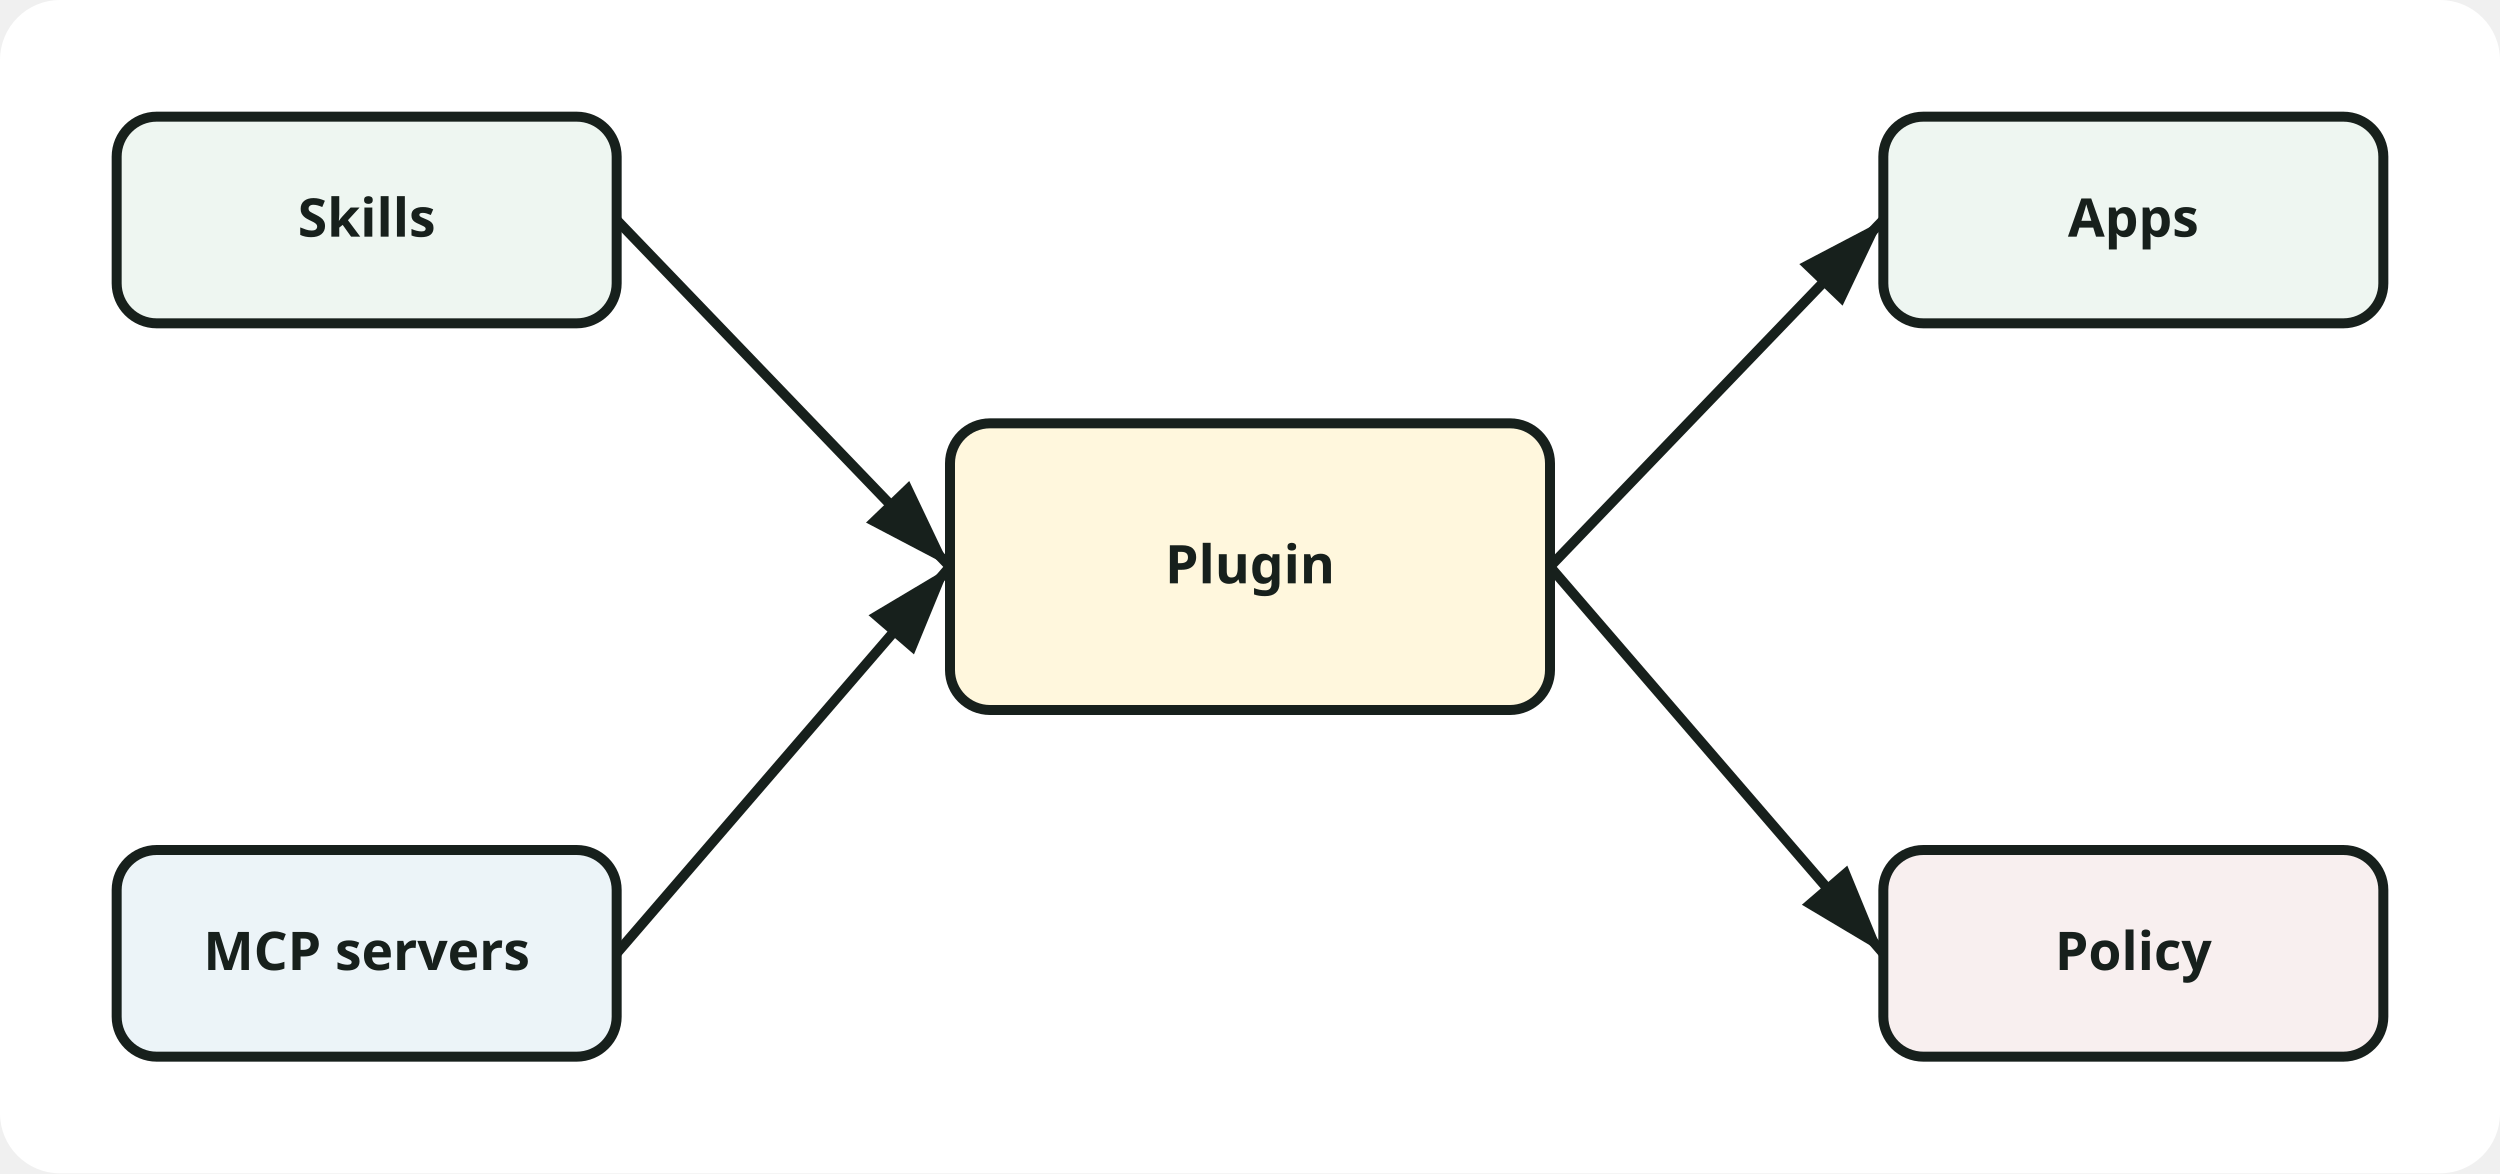
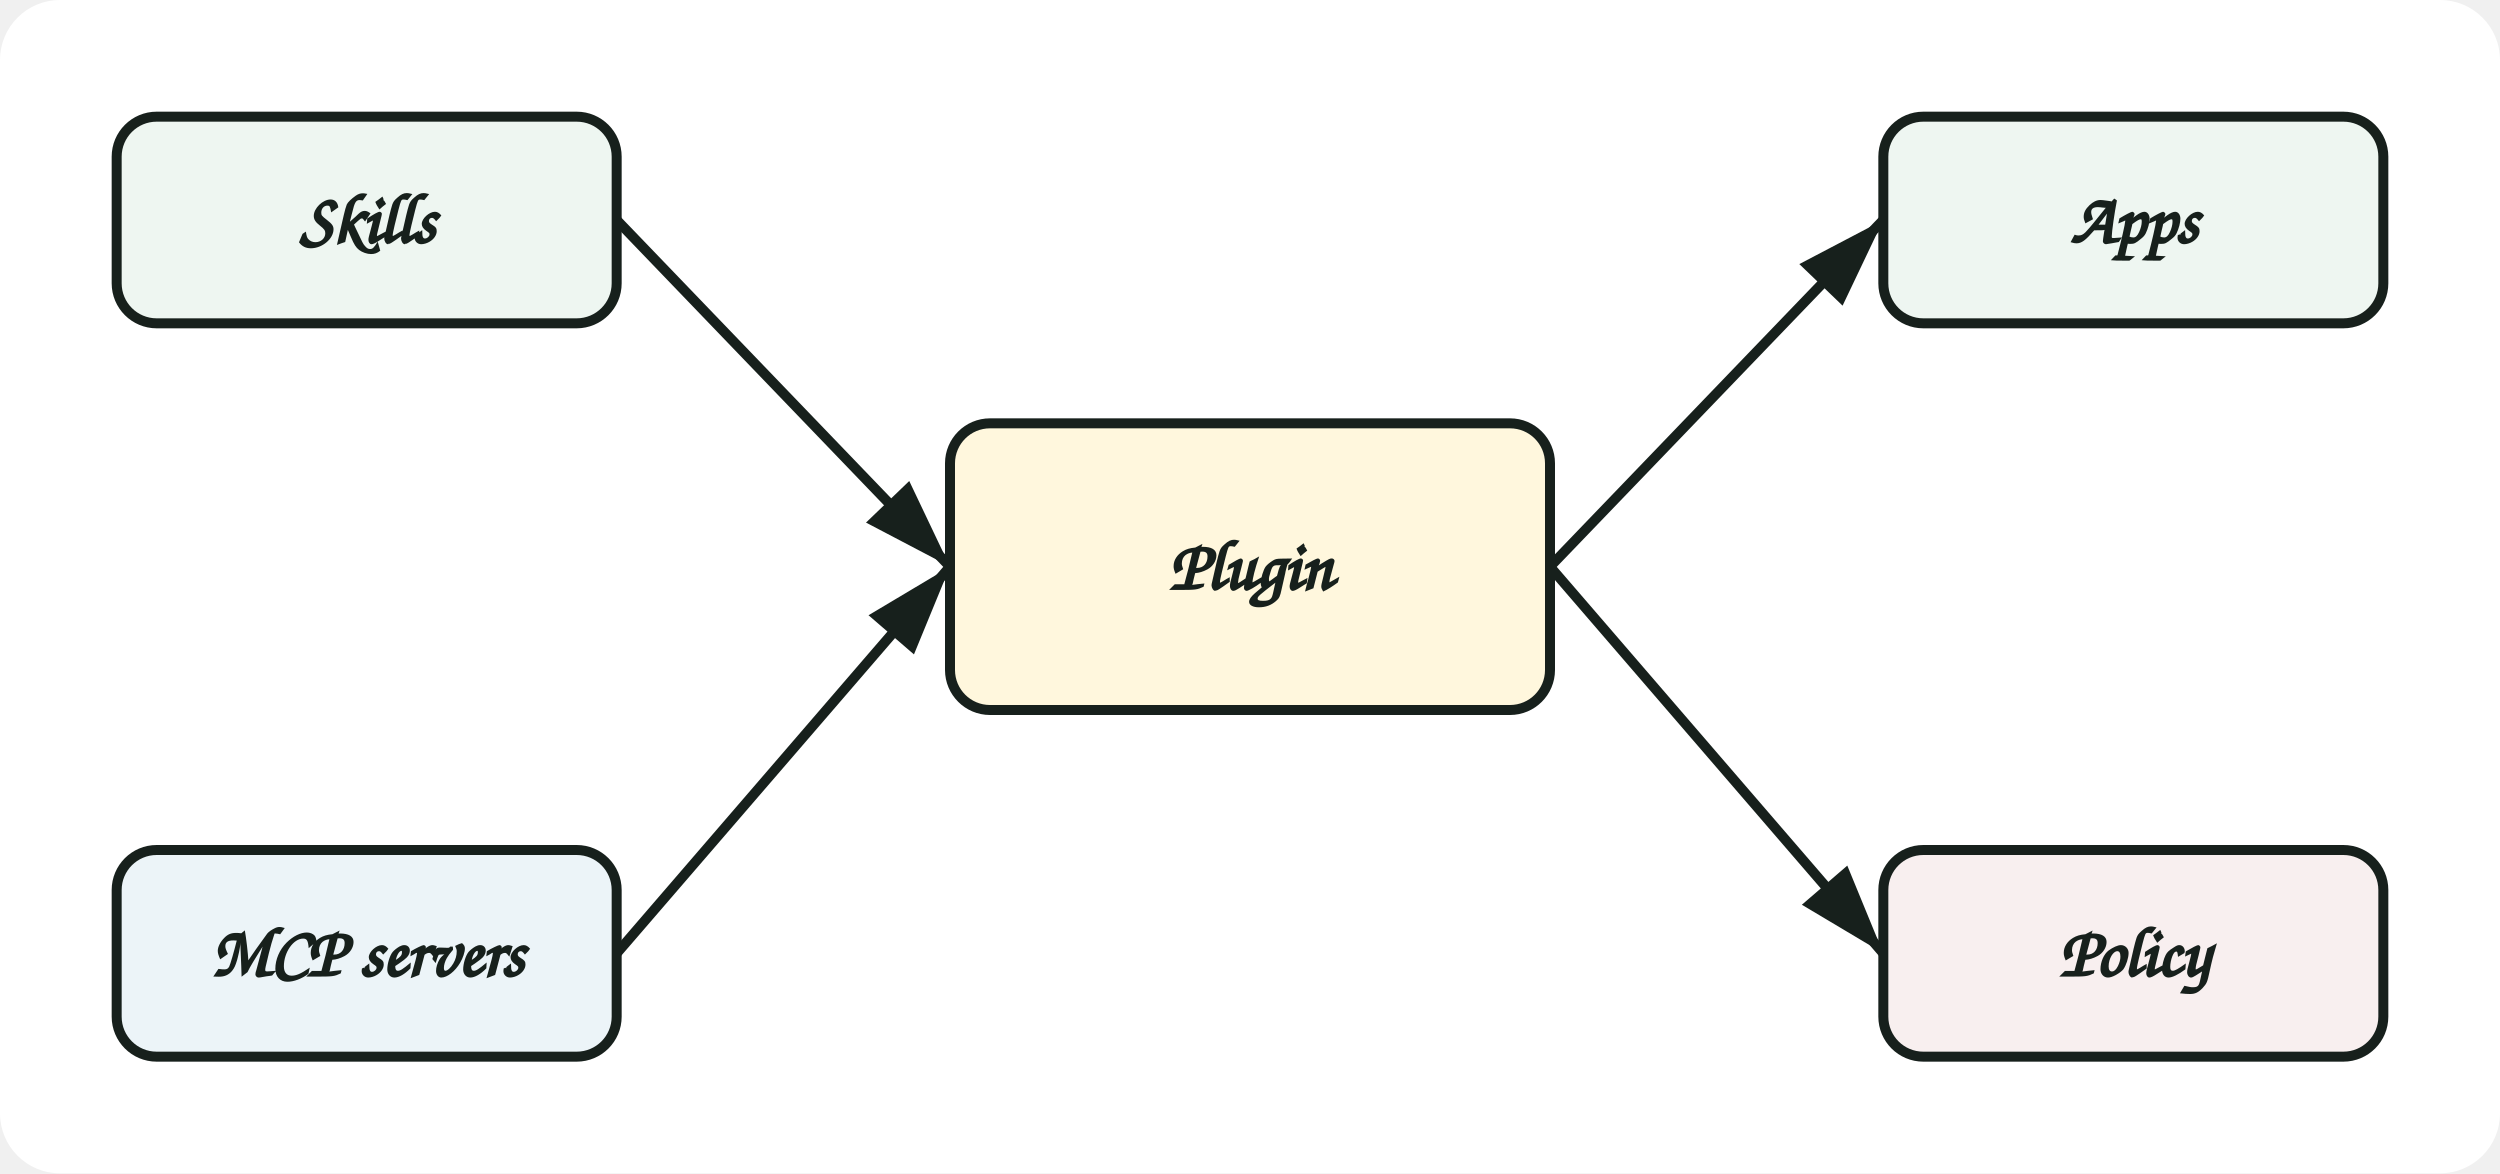
<svg xmlns="http://www.w3.org/2000/svg" viewBox="-35.0 -35.0 750.0 352.0" role="img" aria-labelledby="title">
  <defs>
    <marker id="arrow" markerWidth="10" markerHeight="10" refX="9" refY="3" orient="auto" markerUnits="strokeWidth">
      <path d="M0,0 L0,6 L9,3 z" fill="#17201c" />
    </marker>
  </defs>
  <rect x="-35.0" y="-35.0" width="750.0" height="352.0" rx="18" fill="#ffffff" />
  <line x1="150" y1="31.0" x2="250" y2="135.0" stroke="#17201c" stroke-width="3" stroke-linecap="round" marker-end="url(#arrow)" />
  <line x1="150" y1="251.0" x2="250" y2="135.0" stroke="#17201c" stroke-width="3" stroke-linecap="round" marker-end="url(#arrow)" />
  <line x1="430" y1="135.0" x2="530" y2="31.0" stroke="#17201c" stroke-width="3" stroke-linecap="round" marker-end="url(#arrow)" />
  <line x1="430" y1="135.0" x2="530" y2="251.0" stroke="#17201c" stroke-width="3" stroke-linecap="round" marker-end="url(#arrow)" />
  <rect x="250" y="92" width="180" height="86" rx="12" fill="#fff7dd" stroke="#17201c" stroke-width="3" />
-   <text x="340.0" y="140.0" text-anchor="middle" font-family="Segoe UI, sans-serif" font-weight="700" font-size="16" fill="#17201c">Plugin</text>
+   <text x="340.0" y="142.0" text-anchor="middle" font-family="Segoe Print, Comic Sans MS, Virgil, cursive" font-weight="700" font-size="21" fill="#17201c">Plugin</text>
  <rect x="0" y="0" width="150" height="62" rx="12" fill="#eef6f1" stroke="#17201c" stroke-width="3" />
-   <text x="75.0" y="36.0" text-anchor="middle" font-family="Segoe UI, sans-serif" font-weight="700" font-size="16" fill="#17201c">Skills</text>
+   <text x="75.0" y="38.0" text-anchor="middle" font-family="Segoe Print, Comic Sans MS, Virgil, cursive" font-weight="700" font-size="21" fill="#17201c">Skills</text>
  <rect x="0" y="220" width="150" height="62" rx="12" fill="#ecf4f8" stroke="#17201c" stroke-width="3" />
-   <text x="75.0" y="256.0" text-anchor="middle" font-family="Segoe UI, sans-serif" font-weight="700" font-size="16" fill="#17201c">MCP servers</text>
+   <text x="75.0" y="258.0" text-anchor="middle" font-family="Segoe Print, Comic Sans MS, Virgil, cursive" font-weight="700" font-size="21" fill="#17201c">MCP servers</text>
  <rect x="530" y="0" width="150" height="62" rx="12" fill="#eef6f1" stroke="#17201c" stroke-width="3" />
-   <text x="605.0" y="36.0" text-anchor="middle" font-family="Segoe UI, sans-serif" font-weight="700" font-size="16" fill="#17201c">Apps</text>
+   <text x="605.0" y="38.0" text-anchor="middle" font-family="Segoe Print, Comic Sans MS, Virgil, cursive" font-weight="700" font-size="21" fill="#17201c">Apps</text>
  <rect x="530" y="220" width="150" height="62" rx="12" fill="#f8efef" stroke="#17201c" stroke-width="3" />
-   <text x="605.0" y="256.0" text-anchor="middle" font-family="Segoe UI, sans-serif" font-weight="700" font-size="16" fill="#17201c">Policy</text>
+   <text x="605.0" y="258.0" text-anchor="middle" font-family="Segoe Print, Comic Sans MS, Virgil, cursive" font-weight="700" font-size="21" fill="#17201c">Policy</text>
</svg>
